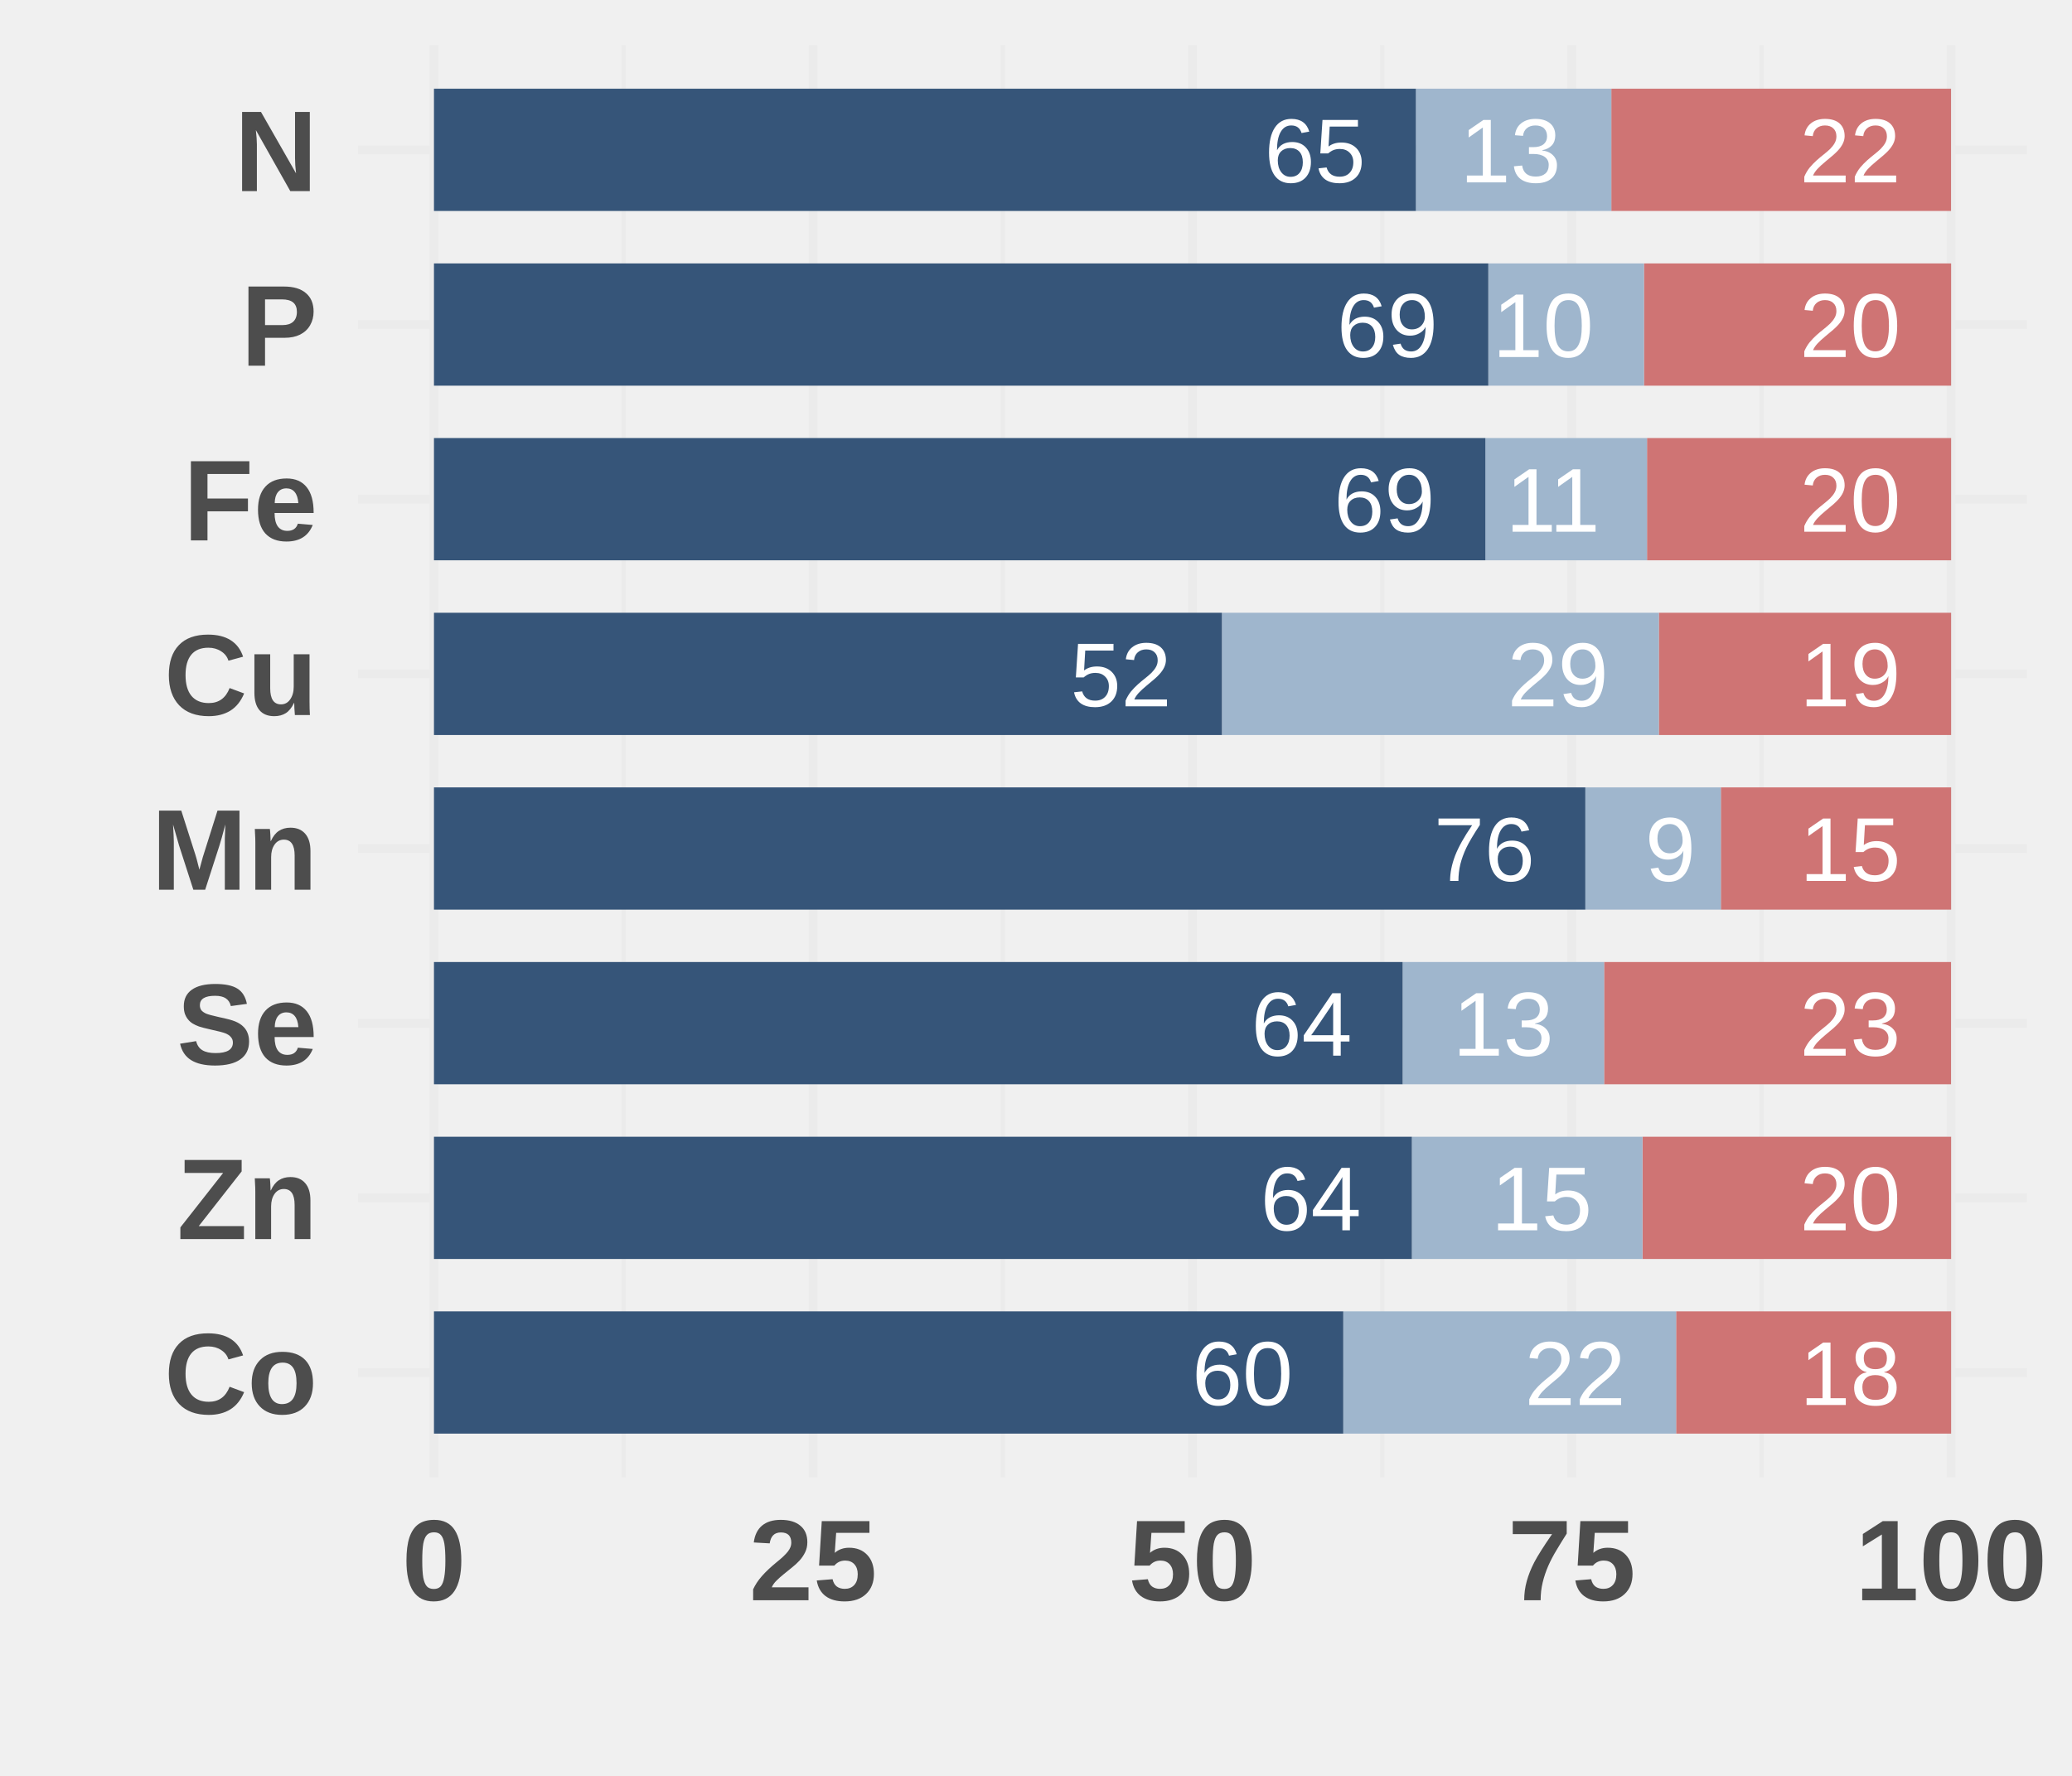
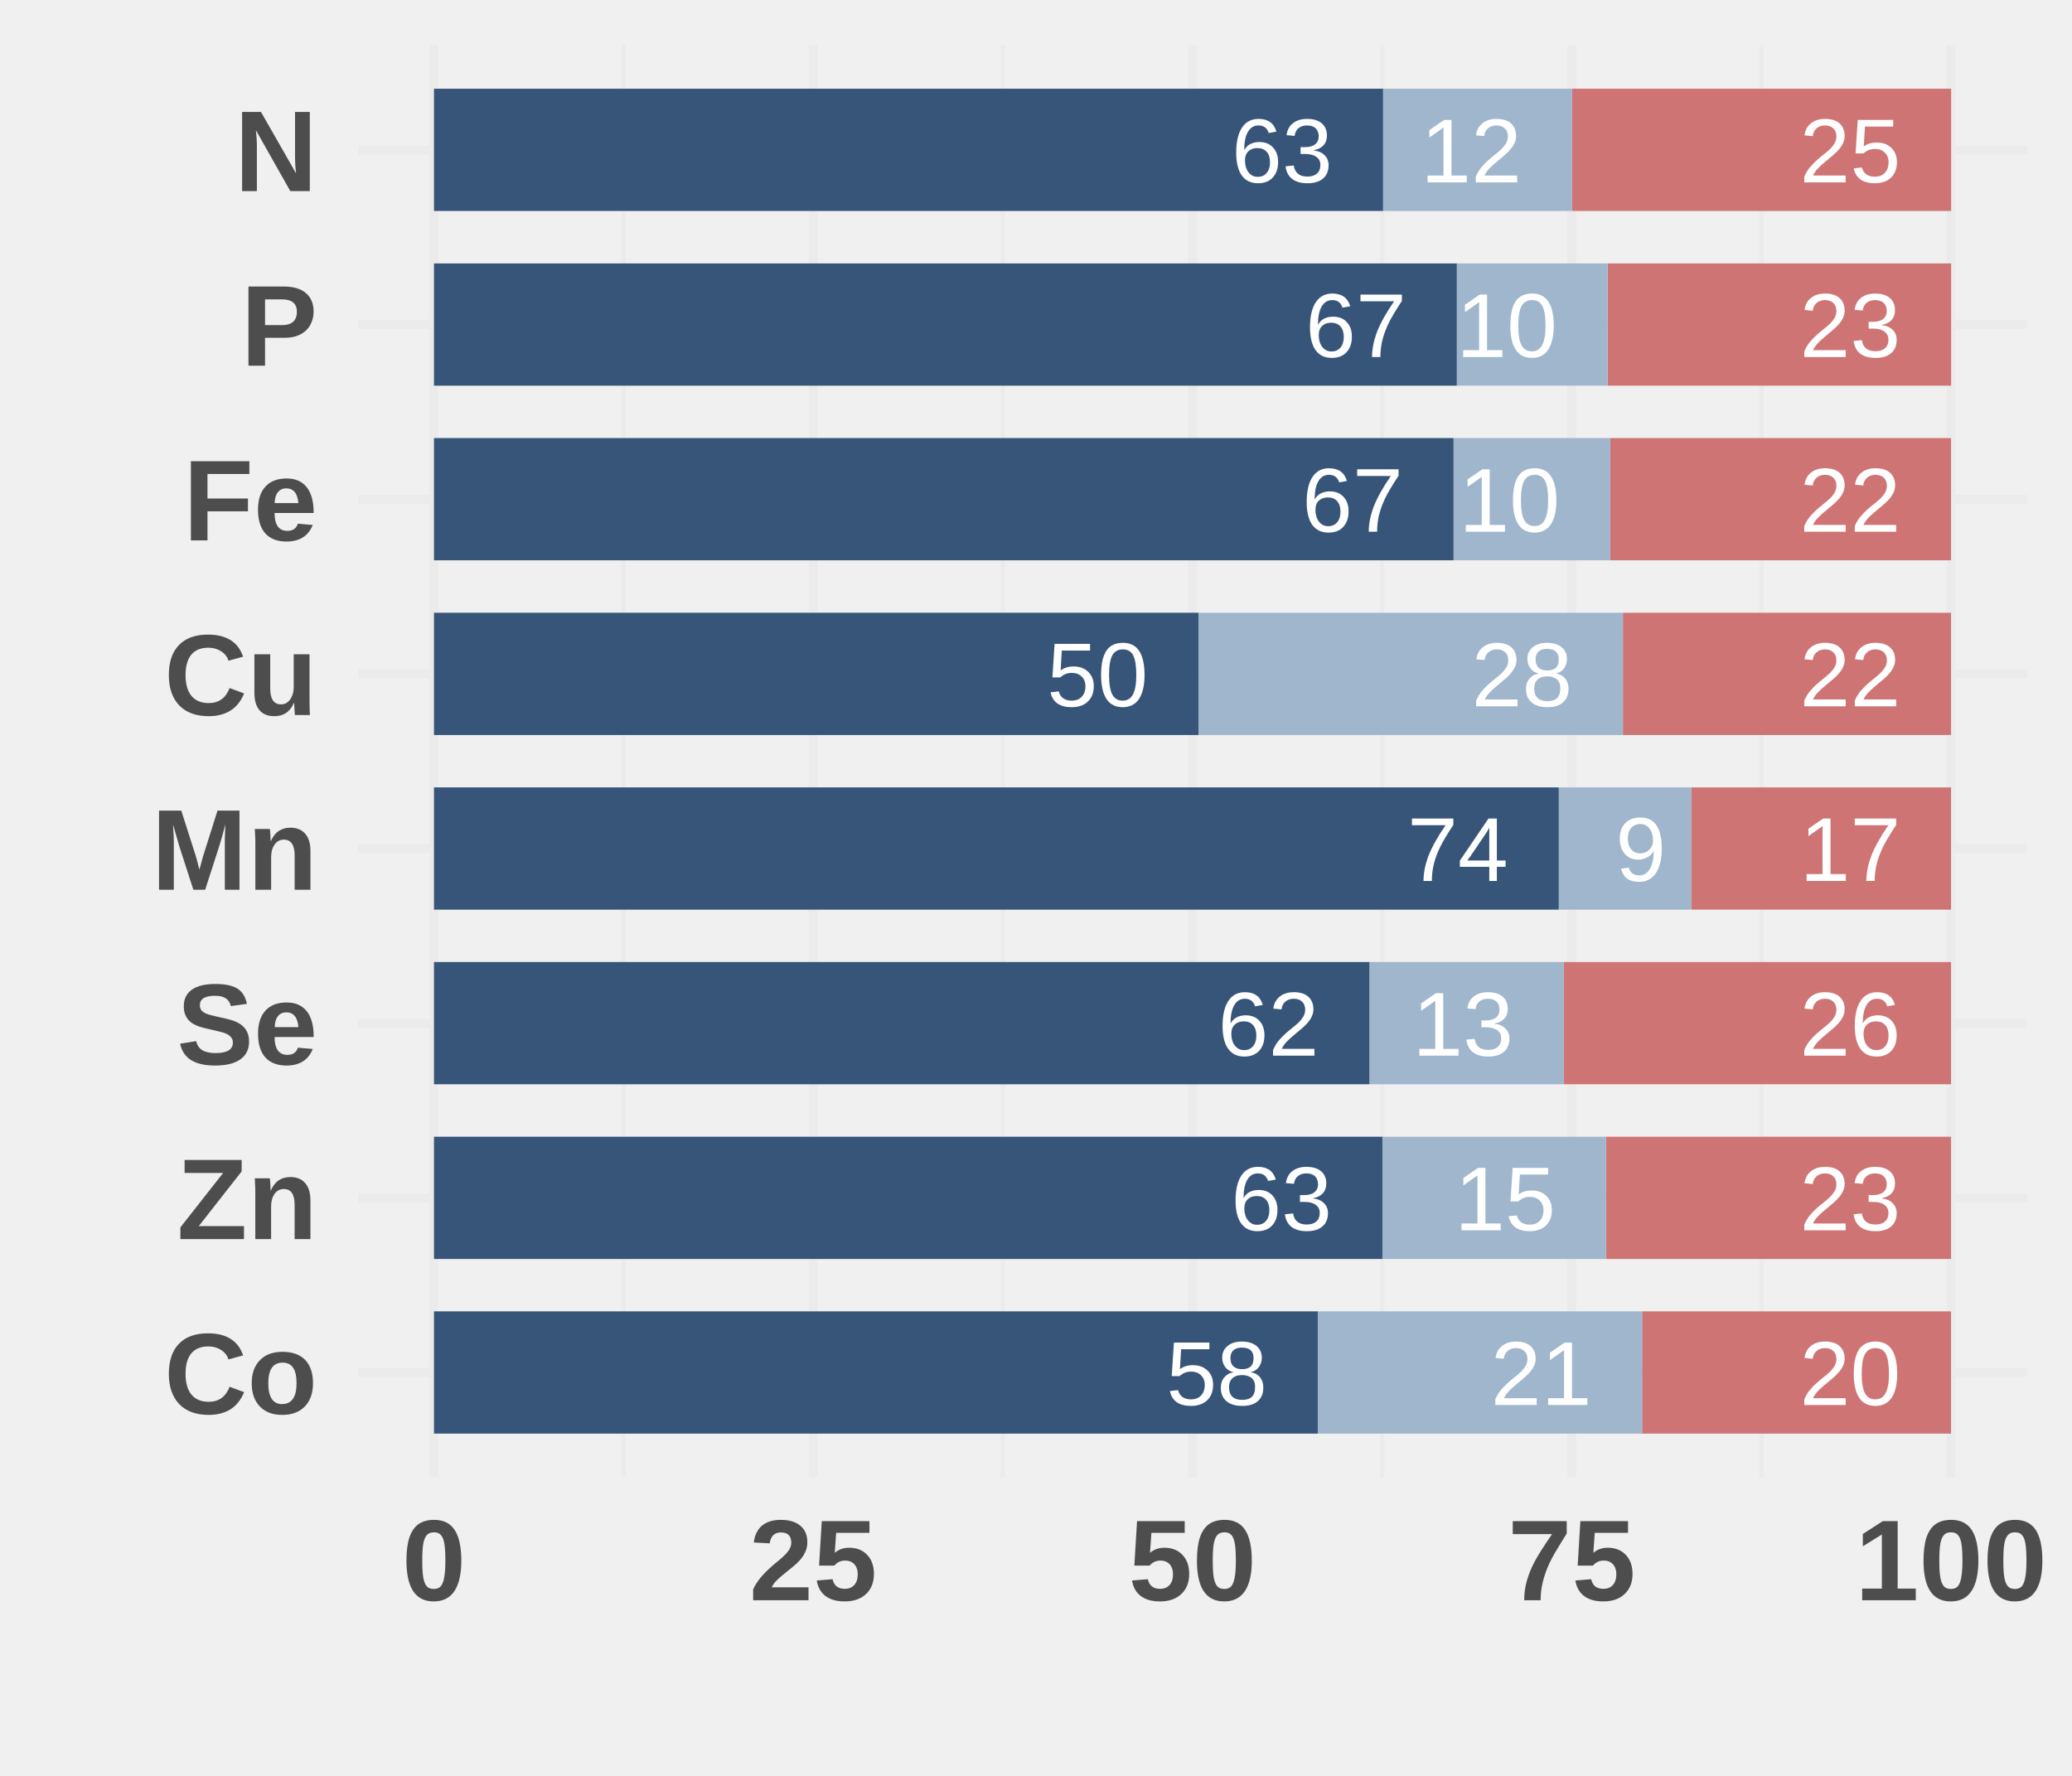
<svg xmlns="http://www.w3.org/2000/svg" class="svglite" width="252.00pt" height="216.00pt" viewBox="0 0 252.00 216.00">
  <defs>
    <style type="text/css">
    .svglite line, .svglite polyline, .svglite polygon, .svglite path, .svglite rect, .svglite circle {
      fill: none;
      stroke: #000000;
      stroke-linecap: round;
      stroke-linejoin: round;
      stroke-miterlimit: 10.00;
    }
    .svglite text {
      white-space: pre;
    }
  </style>
  </defs>
  <rect width="100%" height="100%" style="stroke: none; fill: none;" />
  <defs>
    <clipPath id="cpMC4wMHwyNTIuMDB8MC4wMHwyMTYuMDA=">
      <rect x="0.00" y="0.00" width="252.00" height="216.00" />
    </clipPath>
  </defs>
  <g clip-path="url(#cpMC4wMHwyNTIuMDB8MC4wMHwyMTYuMDA=)">
</g>
  <defs>
    <clipPath id="cpNDMuNTV8MjQ2LjUyfDUuNDh8MTc5LjY5">
      <rect x="43.55" y="5.48" width="202.97" height="174.21" />
    </clipPath>
  </defs>
  <g clip-path="url(#cpNDMuNTV8MjQ2LjUyfDUuNDh8MTc5LjY5)">
    <polyline points="75.84,179.69 75.84,5.48 " style="stroke-width: 0.53; stroke: #EBEBEB; stroke-linecap: butt;" />
    <polyline points="121.97,179.69 121.97,5.48 " style="stroke-width: 0.53; stroke: #EBEBEB; stroke-linecap: butt;" />
    <polyline points="168.10,179.69 168.10,5.48 " style="stroke-width: 0.53; stroke: #EBEBEB; stroke-linecap: butt;" />
    <polyline points="214.23,179.69 214.23,5.48 " style="stroke-width: 0.53; stroke: #EBEBEB; stroke-linecap: butt;" />
    <polyline points="43.55,166.94 246.52,166.94 " style="stroke-width: 1.07; stroke: #EBEBEB; stroke-linecap: butt;" />
    <polyline points="43.55,145.70 246.52,145.70 " style="stroke-width: 1.07; stroke: #EBEBEB; stroke-linecap: butt;" />
    <polyline points="43.55,124.45 246.52,124.45 " style="stroke-width: 1.07; stroke: #EBEBEB; stroke-linecap: butt;" />
    <polyline points="43.55,103.21 246.52,103.21 " style="stroke-width: 1.07; stroke: #EBEBEB; stroke-linecap: butt;" />
    <polyline points="43.55,81.96 246.52,81.96 " style="stroke-width: 1.07; stroke: #EBEBEB; stroke-linecap: butt;" />
    <polyline points="43.55,60.72 246.52,60.72 " style="stroke-width: 1.07; stroke: #EBEBEB; stroke-linecap: butt;" />
    <polyline points="43.55,39.47 246.52,39.47 " style="stroke-width: 1.07; stroke: #EBEBEB; stroke-linecap: butt;" />
    <polyline points="43.55,18.23 246.52,18.23 " style="stroke-width: 1.07; stroke: #EBEBEB; stroke-linecap: butt;" />
    <polyline points="52.78,179.69 52.78,5.48 " style="stroke-width: 1.07; stroke: #EBEBEB; stroke-linecap: butt;" />
    <polyline points="98.90,179.69 98.90,5.48 " style="stroke-width: 1.07; stroke: #EBEBEB; stroke-linecap: butt;" />
    <polyline points="145.03,179.69 145.03,5.48 " style="stroke-width: 1.07; stroke: #EBEBEB; stroke-linecap: butt;" />
    <polyline points="191.16,179.69 191.16,5.48 " style="stroke-width: 1.07; stroke: #EBEBEB; stroke-linecap: butt;" />
    <polyline points="237.29,179.69 237.29,5.48 " style="stroke-width: 1.07; stroke: #EBEBEB; stroke-linecap: butt;" />
-     <rect x="195.97" y="10.79" width="41.32" height="14.87" style="stroke-width: 1.07; stroke: none; stroke-linecap: square; stroke-linejoin: miter; fill: #CF7474;" />
-     <rect x="199.94" y="32.04" width="37.36" height="14.87" style="stroke-width: 1.07; stroke: none; stroke-linecap: square; stroke-linejoin: miter; fill: #CF7474;" />
-     <rect x="200.31" y="53.28" width="36.99" height="14.87" style="stroke-width: 1.07; stroke: none; stroke-linecap: square; stroke-linejoin: miter; fill: #CF7474;" />
-     <rect x="201.75" y="74.53" width="35.55" height="14.87" style="stroke-width: 1.07; stroke: none; stroke-linecap: square; stroke-linejoin: miter; fill: #CF7474;" />
-     <rect x="209.29" y="95.77" width="28.01" height="14.87" style="stroke-width: 1.07; stroke: none; stroke-linecap: square; stroke-linejoin: miter; fill: #CF7474;" />
-     <rect x="195.09" y="117.01" width="42.20" height="14.87" style="stroke-width: 1.07; stroke: none; stroke-linecap: square; stroke-linejoin: miter; fill: #CF7474;" />
-     <rect x="199.77" y="138.26" width="37.53" height="14.87" style="stroke-width: 1.07; stroke: none; stroke-linecap: square; stroke-linejoin: miter; fill: #CF7474;" />
-     <rect x="203.85" y="159.50" width="33.45" height="14.87" style="stroke-width: 1.07; stroke: none; stroke-linecap: square; stroke-linejoin: miter; fill: #CF7474;" />
-     <rect x="172.19" y="10.79" width="23.78" height="14.87" style="stroke-width: 1.07; stroke: none; stroke-linecap: square; stroke-linejoin: miter; fill: #9FB6CD;" />
-     <rect x="181.01" y="32.04" width="18.93" height="14.87" style="stroke-width: 1.07; stroke: none; stroke-linecap: square; stroke-linejoin: miter; fill: #9FB6CD;" />
-     <rect x="180.64" y="53.28" width="19.67" height="14.87" style="stroke-width: 1.07; stroke: none; stroke-linecap: square; stroke-linejoin: miter; fill: #9FB6CD;" />
-     <rect x="148.61" y="74.53" width="53.14" height="14.87" style="stroke-width: 1.07; stroke: none; stroke-linecap: square; stroke-linejoin: miter; fill: #9FB6CD;" />
-     <rect x="192.80" y="95.77" width="16.49" height="14.87" style="stroke-width: 1.07; stroke: none; stroke-linecap: square; stroke-linejoin: miter; fill: #9FB6CD;" />
-     <rect x="170.59" y="117.01" width="24.50" height="14.87" style="stroke-width: 1.07; stroke: none; stroke-linecap: square; stroke-linejoin: miter; fill: #9FB6CD;" />
-     <rect x="171.70" y="138.26" width="28.06" height="14.87" style="stroke-width: 1.07; stroke: none; stroke-linecap: square; stroke-linejoin: miter; fill: #9FB6CD;" />
-     <rect x="163.37" y="159.50" width="40.48" height="14.87" style="stroke-width: 1.07; stroke: none; stroke-linecap: square; stroke-linejoin: miter; fill: #9FB6CD;" />
-     <rect x="52.78" y="10.79" width="119.42" height="14.87" style="stroke-width: 1.07; stroke: none; stroke-linecap: square; stroke-linejoin: miter; fill: #365579;" />
-     <rect x="52.78" y="32.04" width="128.23" height="14.87" style="stroke-width: 1.07; stroke: none; stroke-linecap: square; stroke-linejoin: miter; fill: #365579;" />
-     <rect x="52.78" y="53.28" width="127.87" height="14.87" style="stroke-width: 1.07; stroke: none; stroke-linecap: square; stroke-linejoin: miter; fill: #365579;" />
-     <rect x="52.78" y="74.53" width="95.83" height="14.87" style="stroke-width: 1.07; stroke: none; stroke-linecap: square; stroke-linejoin: miter; fill: #365579;" />
-     <rect x="52.78" y="95.77" width="140.03" height="14.87" style="stroke-width: 1.07; stroke: none; stroke-linecap: square; stroke-linejoin: miter; fill: #365579;" />
-     <rect x="52.78" y="117.01" width="117.81" height="14.87" style="stroke-width: 1.07; stroke: none; stroke-linecap: square; stroke-linejoin: miter; fill: #365579;" />
-     <rect x="52.78" y="138.26" width="118.93" height="14.87" style="stroke-width: 1.07; stroke: none; stroke-linecap: square; stroke-linejoin: miter; fill: #365579;" />
-     <rect x="52.78" y="159.50" width="110.59" height="14.87" style="stroke-width: 1.07; stroke: none; stroke-linecap: square; stroke-linejoin: miter; fill: #365579;" />
-     <text x="231.16" y="22.18" text-anchor="end" style="font-size: 11.04px;fill: #FFFFFF; font-family: &quot;Arial&quot;;" textLength="12.27px" lengthAdjust="spacingAndGlyphs">22</text>
-     <text x="231.16" y="43.42" text-anchor="end" style="font-size: 11.04px;fill: #FFFFFF; font-family: &quot;Arial&quot;;" textLength="12.27px" lengthAdjust="spacingAndGlyphs">20</text>
-     <text x="231.16" y="64.67" text-anchor="end" style="font-size: 11.04px;fill: #FFFFFF; font-family: &quot;Arial&quot;;" textLength="12.27px" lengthAdjust="spacingAndGlyphs">20</text>
-     <text x="231.16" y="85.91" text-anchor="end" style="font-size: 11.04px;fill: #FFFFFF; font-family: &quot;Arial&quot;;" textLength="12.27px" lengthAdjust="spacingAndGlyphs">19</text>
-     <text x="231.16" y="107.15" text-anchor="end" style="font-size: 11.04px;fill: #FFFFFF; font-family: &quot;Arial&quot;;" textLength="12.27px" lengthAdjust="spacingAndGlyphs">15</text>
-     <text x="231.16" y="128.40" text-anchor="end" style="font-size: 11.04px;fill: #FFFFFF; font-family: &quot;Arial&quot;;" textLength="12.27px" lengthAdjust="spacingAndGlyphs">23</text>
-     <text x="231.16" y="149.64" text-anchor="end" style="font-size: 11.04px;fill: #FFFFFF; font-family: &quot;Arial&quot;;" textLength="12.27px" lengthAdjust="spacingAndGlyphs">20</text>
-     <text x="231.16" y="170.89" text-anchor="end" style="font-size: 11.04px;fill: #FFFFFF; font-family: &quot;Arial&quot;;" textLength="12.27px" lengthAdjust="spacingAndGlyphs">18</text>
-     <text x="189.84" y="22.18" text-anchor="end" style="font-size: 11.04px;fill: #FFFFFF; font-family: &quot;Arial&quot;;" textLength="12.27px" lengthAdjust="spacingAndGlyphs">13</text>
-     <text x="193.80" y="43.42" text-anchor="end" style="font-size: 11.04px;fill: #FFFFFF; font-family: &quot;Arial&quot;;" textLength="12.27px" lengthAdjust="spacingAndGlyphs">10</text>
-     <text x="194.58" y="64.67" text-anchor="end" style="font-size: 11.04px;fill: #FFFFFF; font-family: &quot;Arial&quot;;" textLength="11.45px" lengthAdjust="spacingAndGlyphs">11</text>
-     <text x="195.61" y="85.91" text-anchor="end" style="font-size: 11.04px;fill: #FFFFFF; font-family: &quot;Arial&quot;;" textLength="12.27px" lengthAdjust="spacingAndGlyphs">29</text>
-     <text x="206.22" y="107.15" text-anchor="end" style="font-size: 11.04px;fill: #FFFFFF; font-family: &quot;Arial&quot;;" textLength="6.13px" lengthAdjust="spacingAndGlyphs">9</text>
-     <text x="188.96" y="128.40" text-anchor="end" style="font-size: 11.04px;fill: #FFFFFF; font-family: &quot;Arial&quot;;" textLength="12.27px" lengthAdjust="spacingAndGlyphs">13</text>
-     <text x="193.63" y="149.64" text-anchor="end" style="font-size: 11.04px;fill: #FFFFFF; font-family: &quot;Arial&quot;;" textLength="12.27px" lengthAdjust="spacingAndGlyphs">15</text>
-     <text x="197.71" y="170.89" text-anchor="end" style="font-size: 11.04px;fill: #FFFFFF; font-family: &quot;Arial&quot;;" textLength="12.27px" lengthAdjust="spacingAndGlyphs">22</text>
-     <text x="166.06" y="22.18" text-anchor="end" style="font-size: 11.04px;fill: #FFFFFF; font-family: &quot;Arial&quot;;" textLength="12.27px" lengthAdjust="spacingAndGlyphs">65</text>
-     <text x="174.87" y="43.42" text-anchor="end" style="font-size: 11.04px;fill: #FFFFFF; font-family: &quot;Arial&quot;;" textLength="12.27px" lengthAdjust="spacingAndGlyphs">69</text>
-     <text x="174.51" y="64.67" text-anchor="end" style="font-size: 11.04px;fill: #FFFFFF; font-family: &quot;Arial&quot;;" textLength="12.27px" lengthAdjust="spacingAndGlyphs">69</text>
-     <text x="142.47" y="85.91" text-anchor="end" style="font-size: 11.04px;fill: #FFFFFF; font-family: &quot;Arial&quot;;" textLength="12.27px" lengthAdjust="spacingAndGlyphs">52</text>
-     <text x="186.67" y="107.15" text-anchor="end" style="font-size: 11.04px;fill: #FFFFFF; font-family: &quot;Arial&quot;;" textLength="12.27px" lengthAdjust="spacingAndGlyphs">76</text>
-     <text x="164.45" y="128.40" text-anchor="end" style="font-size: 11.04px;fill: #FFFFFF; font-family: &quot;Arial&quot;;" textLength="12.27px" lengthAdjust="spacingAndGlyphs">64</text>
-     <text x="165.57" y="149.64" text-anchor="end" style="font-size: 11.04px;fill: #FFFFFF; font-family: &quot;Arial&quot;;" textLength="12.27px" lengthAdjust="spacingAndGlyphs">64</text>
-     <text x="157.24" y="170.89" text-anchor="end" style="font-size: 11.04px;fill: #FFFFFF; font-family: &quot;Arial&quot;;" textLength="12.27px" lengthAdjust="spacingAndGlyphs">60</text>
+     <rect x="191.20" y="10.79" width="46.10" height="14.87" style="stroke-width: 1.07; stroke: none; stroke-linecap: square; stroke-linejoin: miter; fill: #CF7474;" />
+     <rect x="195.53" y="32.04" width="41.77" height="14.87" style="stroke-width: 1.07; stroke: none; stroke-linecap: square; stroke-linejoin: miter; fill: #CF7474;" />
+     <rect x="195.84" y="53.28" width="41.45" height="14.87" style="stroke-width: 1.07; stroke: none; stroke-linecap: square; stroke-linejoin: miter; fill: #CF7474;" />
+     <rect x="197.38" y="74.53" width="39.91" height="14.87" style="stroke-width: 1.07; stroke: none; stroke-linecap: square; stroke-linejoin: miter; fill: #CF7474;" />
+     <rect x="205.68" y="95.77" width="31.61" height="14.87" style="stroke-width: 1.07; stroke: none; stroke-linecap: square; stroke-linejoin: miter; fill: #CF7474;" />
+     <rect x="190.19" y="117.01" width="47.10" height="14.87" style="stroke-width: 1.07; stroke: none; stroke-linecap: square; stroke-linejoin: miter; fill: #CF7474;" />
+     <rect x="195.32" y="138.26" width="41.97" height="14.87" style="stroke-width: 1.07; stroke: none; stroke-linecap: square; stroke-linejoin: miter; fill: #CF7474;" />
+     <rect x="199.71" y="159.50" width="37.58" height="14.87" style="stroke-width: 1.07; stroke: none; stroke-linecap: square; stroke-linejoin: miter; fill: #CF7474;" />
+     <rect x="168.21" y="10.79" width="22.99" height="14.87" style="stroke-width: 1.07; stroke: none; stroke-linecap: square; stroke-linejoin: miter; fill: #9FB6CD;" />
+     <rect x="177.17" y="32.04" width="18.35" height="14.87" style="stroke-width: 1.07; stroke: none; stroke-linecap: square; stroke-linejoin: miter; fill: #9FB6CD;" />
+     <rect x="176.77" y="53.28" width="19.07" height="14.87" style="stroke-width: 1.07; stroke: none; stroke-linecap: square; stroke-linejoin: miter; fill: #9FB6CD;" />
+     <rect x="145.76" y="74.53" width="51.62" height="14.87" style="stroke-width: 1.07; stroke: none; stroke-linecap: square; stroke-linejoin: miter; fill: #9FB6CD;" />
+     <rect x="189.57" y="95.77" width="16.11" height="14.87" style="stroke-width: 1.07; stroke: none; stroke-linecap: square; stroke-linejoin: miter; fill: #9FB6CD;" />
+     <rect x="166.55" y="117.01" width="23.64" height="14.87" style="stroke-width: 1.07; stroke: none; stroke-linecap: square; stroke-linejoin: miter; fill: #9FB6CD;" />
+     <rect x="168.13" y="138.26" width="27.19" height="14.87" style="stroke-width: 1.07; stroke: none; stroke-linecap: square; stroke-linejoin: miter; fill: #9FB6CD;" />
+     <rect x="160.27" y="159.50" width="39.45" height="14.87" style="stroke-width: 1.07; stroke: none; stroke-linecap: square; stroke-linejoin: miter; fill: #9FB6CD;" />
+     <rect x="52.78" y="10.79" width="115.43" height="14.87" style="stroke-width: 1.07; stroke: none; stroke-linecap: square; stroke-linejoin: miter; fill: #365579;" />
+     <rect x="52.78" y="32.04" width="124.40" height="14.87" style="stroke-width: 1.07; stroke: none; stroke-linecap: square; stroke-linejoin: miter; fill: #365579;" />
+     <rect x="52.78" y="53.28" width="124.00" height="14.87" style="stroke-width: 1.07; stroke: none; stroke-linecap: square; stroke-linejoin: miter; fill: #365579;" />
+     <rect x="52.78" y="74.53" width="92.98" height="14.87" style="stroke-width: 1.07; stroke: none; stroke-linecap: square; stroke-linejoin: miter; fill: #365579;" />
+     <rect x="52.78" y="95.77" width="136.80" height="14.87" style="stroke-width: 1.07; stroke: none; stroke-linecap: square; stroke-linejoin: miter; fill: #365579;" />
+     <rect x="52.78" y="117.01" width="113.77" height="14.87" style="stroke-width: 1.07; stroke: none; stroke-linecap: square; stroke-linejoin: miter; fill: #365579;" />
+     <rect x="52.78" y="138.26" width="115.35" height="14.87" style="stroke-width: 1.07; stroke: none; stroke-linecap: square; stroke-linejoin: miter; fill: #365579;" />
+     <rect x="52.78" y="159.50" width="107.49" height="14.87" style="stroke-width: 1.07; stroke: none; stroke-linecap: square; stroke-linejoin: miter; fill: #365579;" />
+     <text x="231.16" y="22.18" text-anchor="end" style="font-size: 11.04px;fill: #FFFFFF; font-family: &quot;Arial&quot;;" textLength="12.27px" lengthAdjust="spacingAndGlyphs">25</text>
+     <text x="231.16" y="43.42" text-anchor="end" style="font-size: 11.04px;fill: #FFFFFF; font-family: &quot;Arial&quot;;" textLength="12.27px" lengthAdjust="spacingAndGlyphs">23</text>
+     <text x="231.16" y="64.67" text-anchor="end" style="font-size: 11.04px;fill: #FFFFFF; font-family: &quot;Arial&quot;;" textLength="12.27px" lengthAdjust="spacingAndGlyphs">22</text>
+     <text x="231.16" y="85.91" text-anchor="end" style="font-size: 11.04px;fill: #FFFFFF; font-family: &quot;Arial&quot;;" textLength="12.27px" lengthAdjust="spacingAndGlyphs">22</text>
+     <text x="231.16" y="107.15" text-anchor="end" style="font-size: 11.04px;fill: #FFFFFF; font-family: &quot;Arial&quot;;" textLength="12.27px" lengthAdjust="spacingAndGlyphs">17</text>
+     <text x="231.16" y="128.40" text-anchor="end" style="font-size: 11.04px;fill: #FFFFFF; font-family: &quot;Arial&quot;;" textLength="12.27px" lengthAdjust="spacingAndGlyphs">26</text>
+     <text x="231.16" y="149.64" text-anchor="end" style="font-size: 11.04px;fill: #FFFFFF; font-family: &quot;Arial&quot;;" textLength="12.27px" lengthAdjust="spacingAndGlyphs">23</text>
+     <text x="231.16" y="170.89" text-anchor="end" style="font-size: 11.04px;fill: #FFFFFF; font-family: &quot;Arial&quot;;" textLength="12.27px" lengthAdjust="spacingAndGlyphs">20</text>
+     <text x="185.06" y="22.18" text-anchor="end" style="font-size: 11.04px;fill: #FFFFFF; font-family: &quot;Arial&quot;;" textLength="12.27px" lengthAdjust="spacingAndGlyphs">12</text>
+     <text x="189.39" y="43.42" text-anchor="end" style="font-size: 11.04px;fill: #FFFFFF; font-family: &quot;Arial&quot;;" textLength="12.27px" lengthAdjust="spacingAndGlyphs">10</text>
+     <text x="189.71" y="64.67" text-anchor="end" style="font-size: 11.04px;fill: #FFFFFF; font-family: &quot;Arial&quot;;" textLength="12.27px" lengthAdjust="spacingAndGlyphs">10</text>
+     <text x="191.25" y="85.91" text-anchor="end" style="font-size: 11.04px;fill: #FFFFFF; font-family: &quot;Arial&quot;;" textLength="12.27px" lengthAdjust="spacingAndGlyphs">28</text>
+     <text x="202.62" y="107.15" text-anchor="end" style="font-size: 11.04px;fill: #FFFFFF; font-family: &quot;Arial&quot;;" textLength="6.13px" lengthAdjust="spacingAndGlyphs">9</text>
+     <text x="184.06" y="128.40" text-anchor="end" style="font-size: 11.04px;fill: #FFFFFF; font-family: &quot;Arial&quot;;" textLength="12.27px" lengthAdjust="spacingAndGlyphs">13</text>
+     <text x="189.19" y="149.64" text-anchor="end" style="font-size: 11.04px;fill: #FFFFFF; font-family: &quot;Arial&quot;;" textLength="12.27px" lengthAdjust="spacingAndGlyphs">15</text>
+     <text x="193.58" y="170.89" text-anchor="end" style="font-size: 11.04px;fill: #FFFFFF; font-family: &quot;Arial&quot;;" textLength="12.27px" lengthAdjust="spacingAndGlyphs">21</text>
+     <text x="162.07" y="22.18" text-anchor="end" style="font-size: 11.04px;fill: #FFFFFF; font-family: &quot;Arial&quot;;" textLength="12.27px" lengthAdjust="spacingAndGlyphs">63</text>
+     <text x="171.04" y="43.42" text-anchor="end" style="font-size: 11.04px;fill: #FFFFFF; font-family: &quot;Arial&quot;;" textLength="12.27px" lengthAdjust="spacingAndGlyphs">67</text>
+     <text x="170.64" y="64.67" text-anchor="end" style="font-size: 11.04px;fill: #FFFFFF; font-family: &quot;Arial&quot;;" textLength="12.27px" lengthAdjust="spacingAndGlyphs">67</text>
+     <text x="139.62" y="85.91" text-anchor="end" style="font-size: 11.04px;fill: #FFFFFF; font-family: &quot;Arial&quot;;" textLength="12.27px" lengthAdjust="spacingAndGlyphs">50</text>
+     <text x="183.44" y="107.15" text-anchor="end" style="font-size: 11.04px;fill: #FFFFFF; font-family: &quot;Arial&quot;;" textLength="12.27px" lengthAdjust="spacingAndGlyphs">74</text>
+     <text x="160.41" y="128.40" text-anchor="end" style="font-size: 11.04px;fill: #FFFFFF; font-family: &quot;Arial&quot;;" textLength="12.27px" lengthAdjust="spacingAndGlyphs">62</text>
+     <text x="161.99" y="149.64" text-anchor="end" style="font-size: 11.04px;fill: #FFFFFF; font-family: &quot;Arial&quot;;" textLength="12.27px" lengthAdjust="spacingAndGlyphs">63</text>
+     <text x="154.13" y="170.89" text-anchor="end" style="font-size: 11.04px;fill: #FFFFFF; font-family: &quot;Arial&quot;;" textLength="12.27px" lengthAdjust="spacingAndGlyphs">58</text>
  </g>
  <g clip-path="url(#cpMC4wMHwyNTIuMDB8MC4wMHwyMTYuMDA=)">
    <text x="38.62" y="171.95" text-anchor="end" style="font-size: 14.00px; font-weight: bold;fill: #4D4D4D; font-family: &quot;Arial&quot;;" textLength="18.66px" lengthAdjust="spacingAndGlyphs">Co</text>
    <text x="38.62" y="150.71" text-anchor="end" style="font-size: 14.00px; font-weight: bold;fill: #4D4D4D; font-family: &quot;Arial&quot;;" textLength="17.09px" lengthAdjust="spacingAndGlyphs">Zn</text>
    <text x="38.62" y="129.46" text-anchor="end" style="font-size: 14.00px; font-weight: bold;fill: #4D4D4D; font-family: &quot;Arial&quot;;" textLength="17.12px" lengthAdjust="spacingAndGlyphs">Se</text>
    <text x="38.62" y="108.22" text-anchor="end" style="font-size: 14.00px; font-weight: bold;fill: #4D4D4D; font-family: &quot;Arial&quot;;" textLength="20.20px" lengthAdjust="spacingAndGlyphs">Mn</text>
    <text x="38.62" y="86.97" text-anchor="end" style="font-size: 14.00px; font-weight: bold;fill: #4D4D4D; font-family: &quot;Arial&quot;;" textLength="18.66px" lengthAdjust="spacingAndGlyphs">Cu</text>
    <text x="38.62" y="65.73" text-anchor="end" style="font-size: 14.00px; font-weight: bold;fill: #4D4D4D; font-family: &quot;Arial&quot;;" textLength="16.33px" lengthAdjust="spacingAndGlyphs">Fe</text>
    <text x="38.62" y="44.48" text-anchor="end" style="font-size: 14.00px; font-weight: bold;fill: #4D4D4D; font-family: &quot;Arial&quot;;" textLength="9.34px" lengthAdjust="spacingAndGlyphs">P</text>
    <text x="38.62" y="23.24" text-anchor="end" style="font-size: 14.00px; font-weight: bold;fill: #4D4D4D; font-family: &quot;Arial&quot;;" textLength="10.11px" lengthAdjust="spacingAndGlyphs">N</text>
    <text x="52.78" y="194.64" text-anchor="middle" style="font-size: 14.00px; font-weight: bold;fill: #4D4D4D; font-family: &quot;Arial&quot;;" textLength="7.78px" lengthAdjust="spacingAndGlyphs">0</text>
    <text x="98.90" y="194.64" text-anchor="middle" style="font-size: 14.00px; font-weight: bold;fill: #4D4D4D; font-family: &quot;Arial&quot;;" textLength="15.57px" lengthAdjust="spacingAndGlyphs">25</text>
    <text x="145.03" y="194.64" text-anchor="middle" style="font-size: 14.00px; font-weight: bold;fill: #4D4D4D; font-family: &quot;Arial&quot;;" textLength="15.57px" lengthAdjust="spacingAndGlyphs">50</text>
    <text x="191.16" y="194.64" text-anchor="middle" style="font-size: 14.00px; font-weight: bold;fill: #4D4D4D; font-family: &quot;Arial&quot;;" textLength="15.57px" lengthAdjust="spacingAndGlyphs">75</text>
    <text x="237.29" y="194.64" text-anchor="middle" style="font-size: 14.00px; font-weight: bold;fill: #4D4D4D; font-family: &quot;Arial&quot;;" textLength="23.35px" lengthAdjust="spacingAndGlyphs">100</text>
  </g>
</svg>
